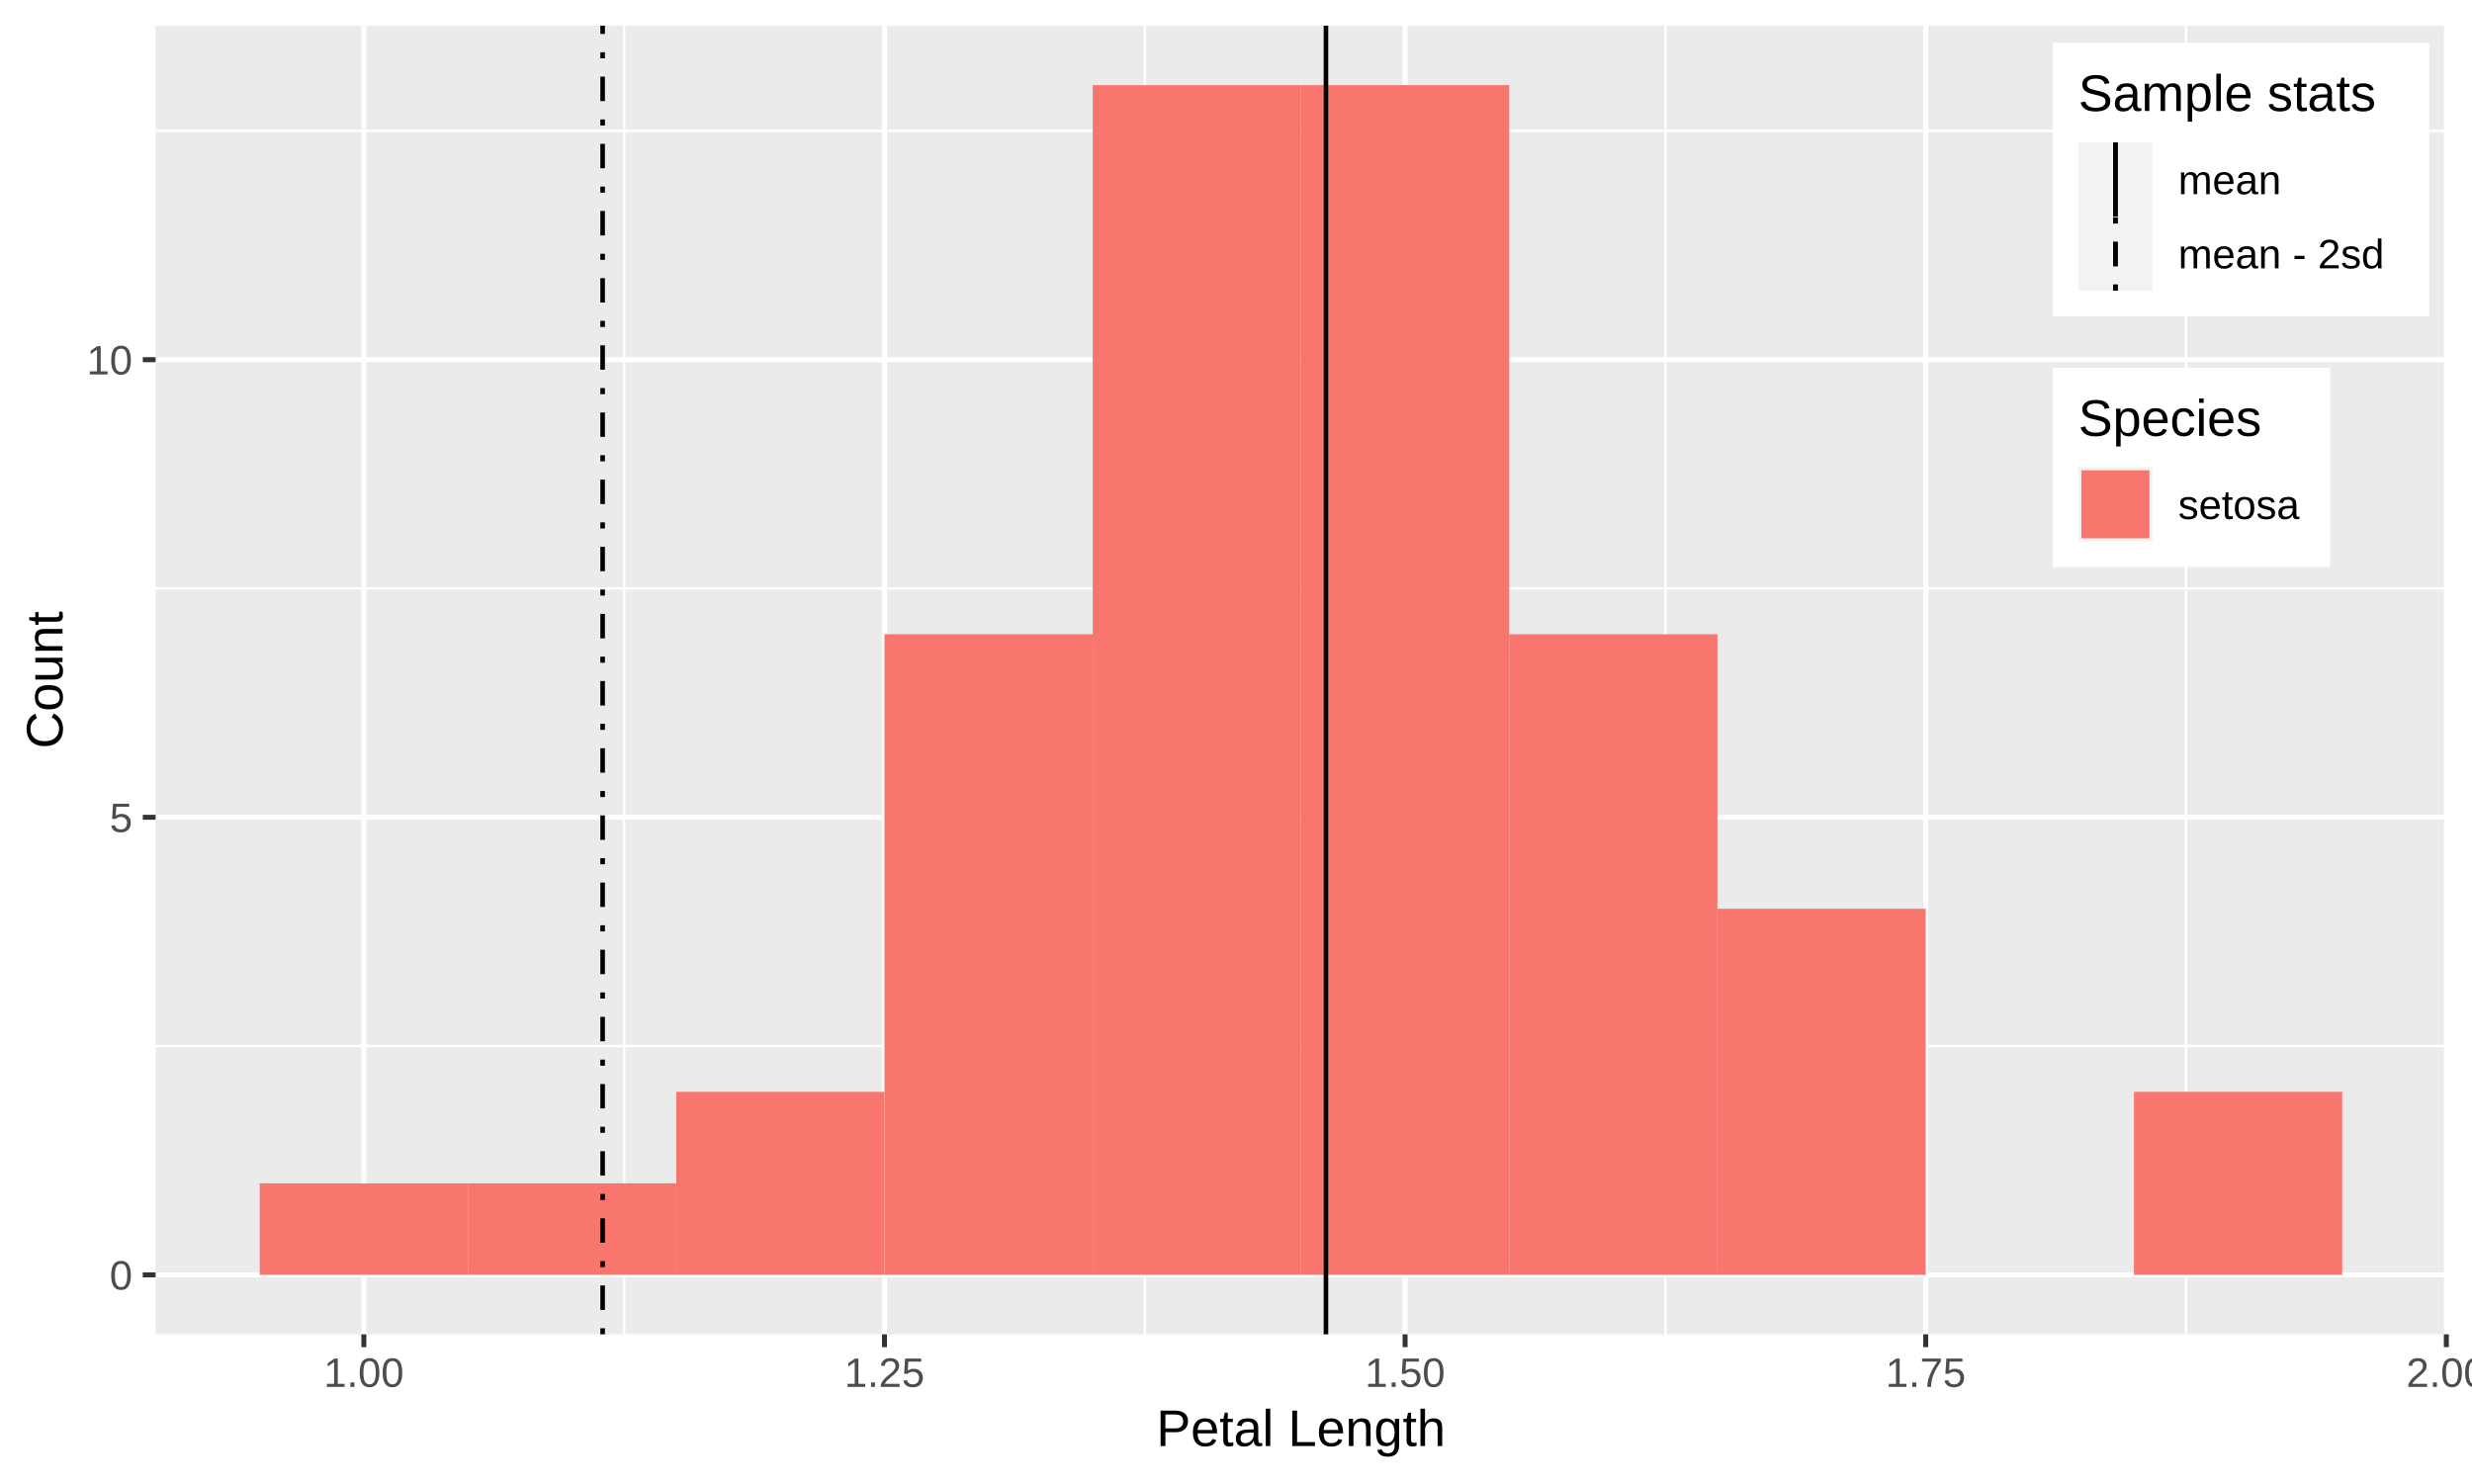
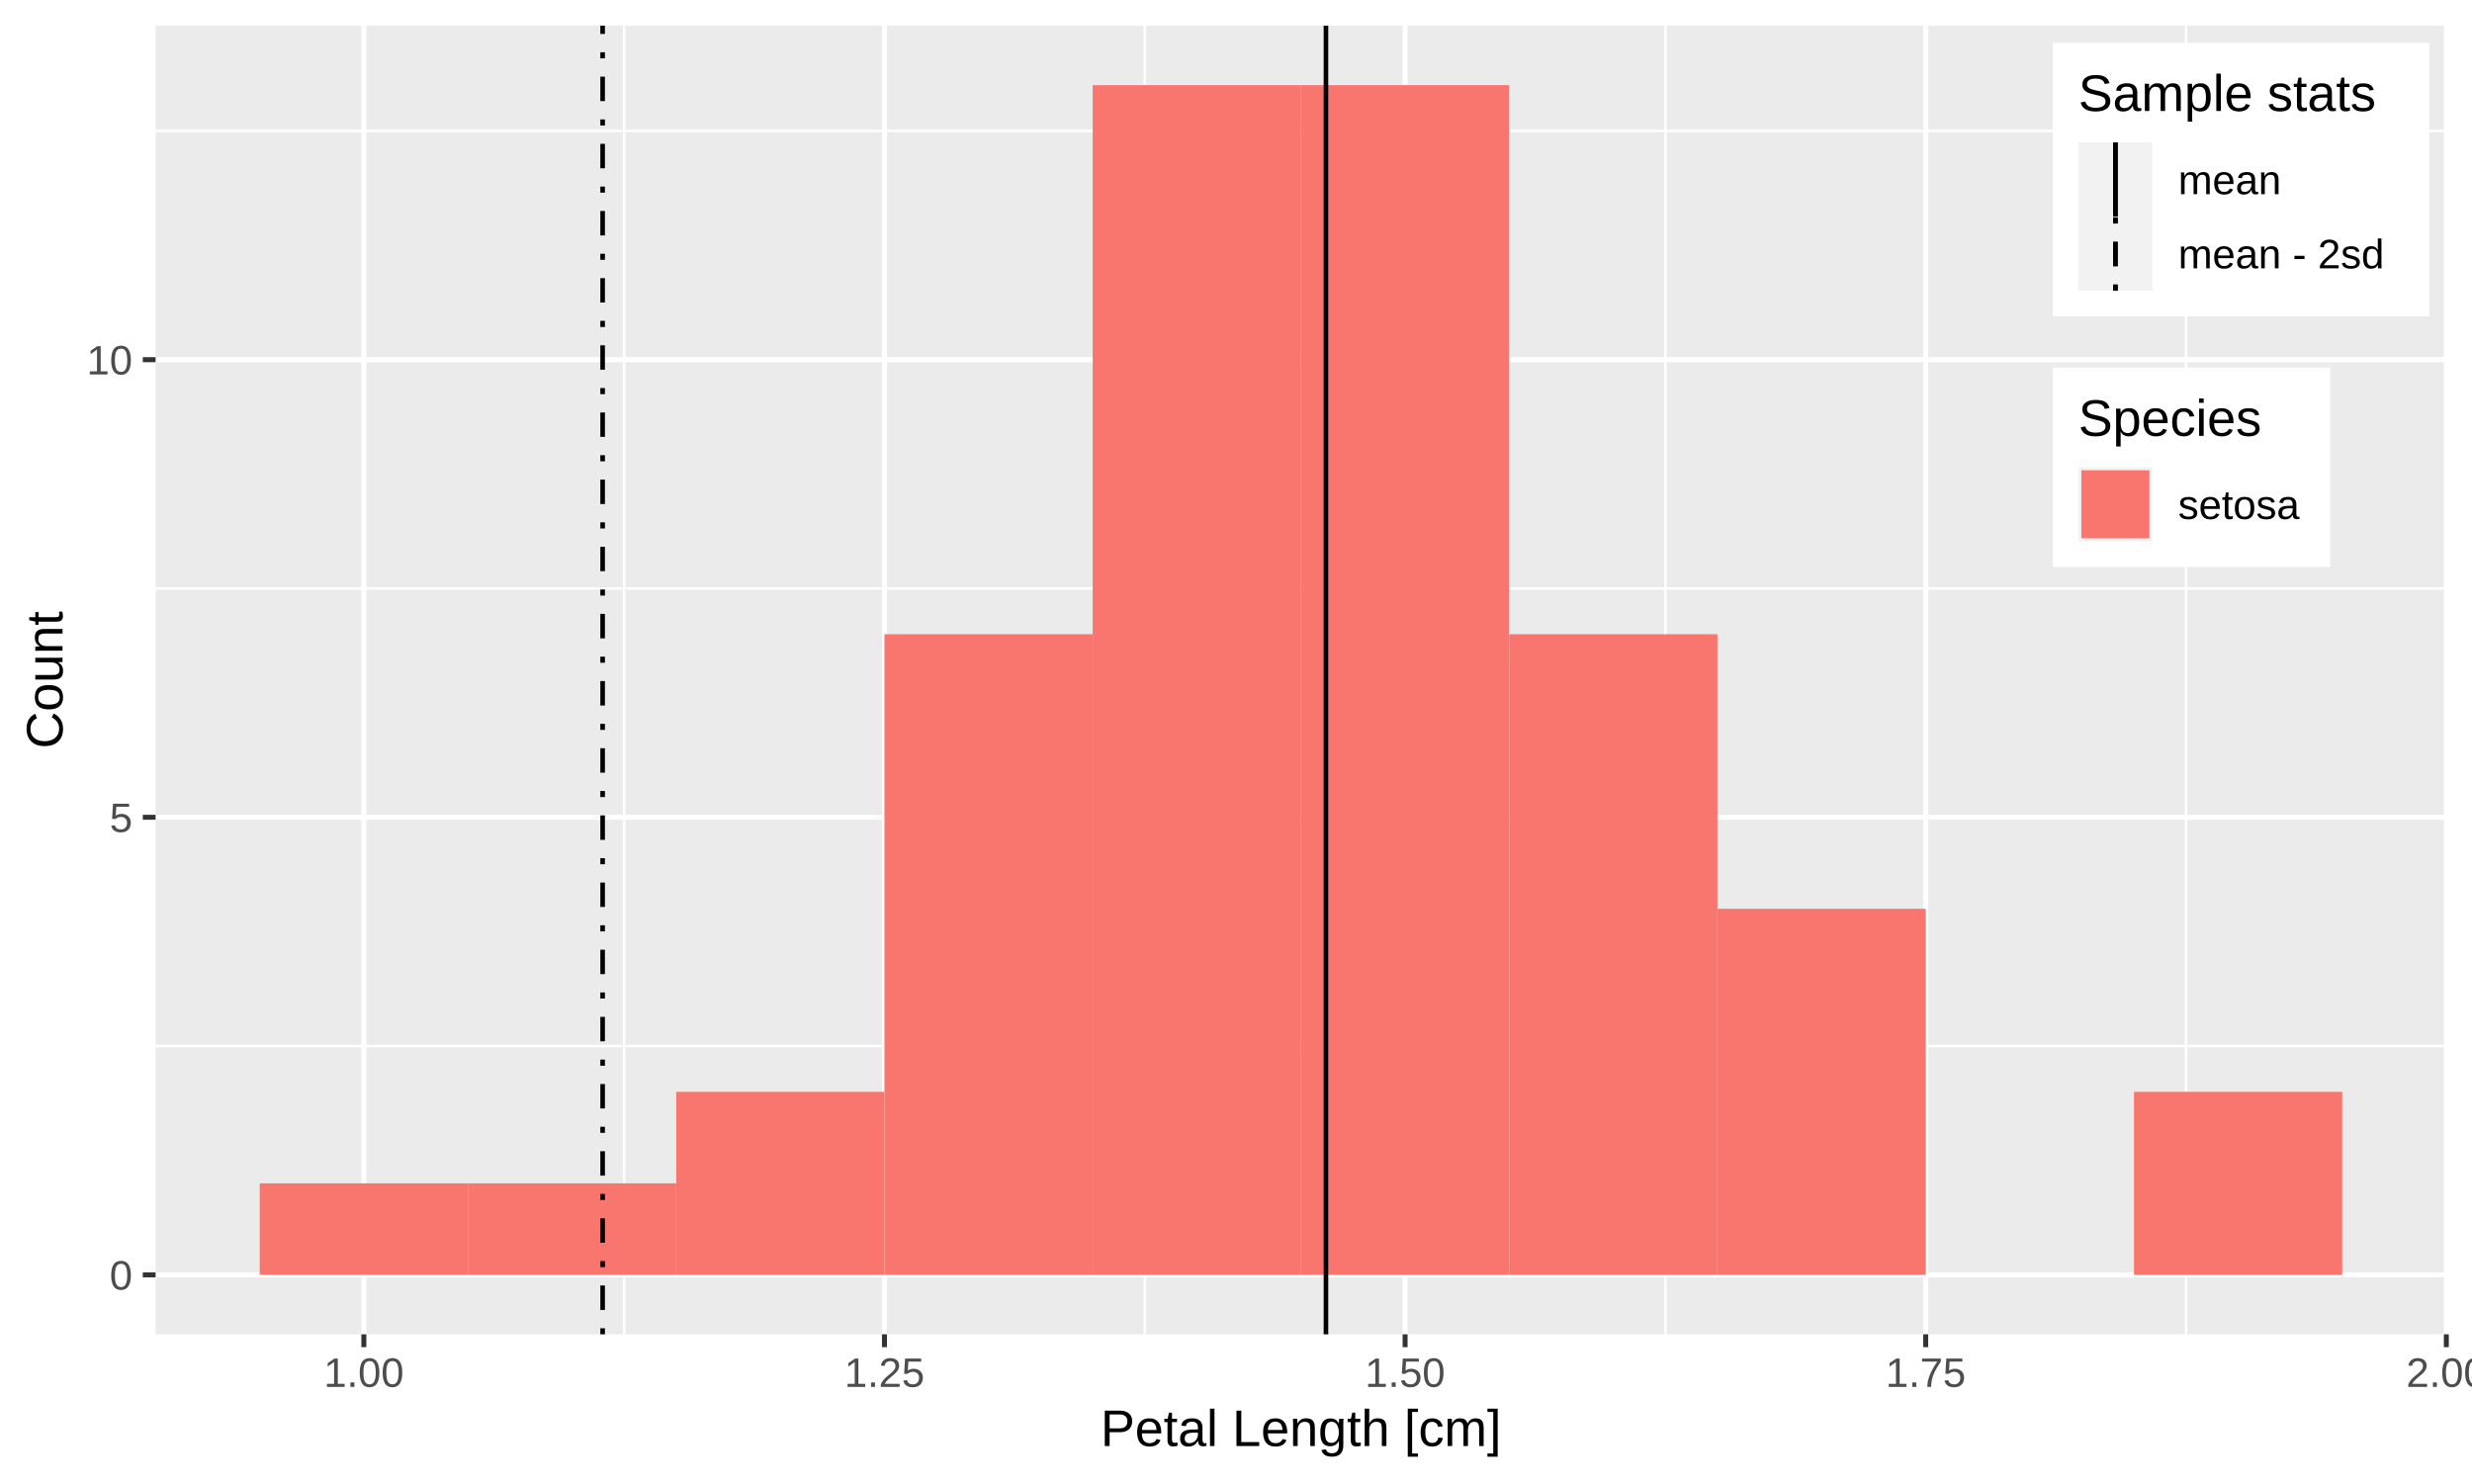
<svg xmlns="http://www.w3.org/2000/svg" viewBox="0 0 576.00 345.60">
  <defs>
    <style type="text/css">
    line, polyline, polygon, path, rect, circle {
      fill: none;
      stroke: #000000;
      stroke-linecap: round;
      stroke-linejoin: round;
      stroke-miterlimit: 10.00;
    }
  </style>
  </defs>
  <rect width="100%" height="100%" style="stroke: none; fill: #FFFFFF;" />
  <rect x="0.00" y="0.00" width="576.00" height="345.60" style="stroke-width: 1.16; stroke: #FFFFFF; fill: #FFFFFF;" />
  <defs>
    <clipPath id="cpMzYuMjV8NTcwLjAyfDMxMC45NXw1Ljk4">
      <rect x="36.25" y="5.98" width="533.77" height="304.97" />
    </clipPath>
  </defs>
  <rect x="36.25" y="5.98" width="533.77" height="304.97" style="stroke-width: 1.16; stroke: none; fill: #EBEBEB;" clip-path="url(#cpMzYuMjV8NTcwLjAyfDMxMC45NXw1Ljk4)" />
  <polyline points="36.25,243.77 570.02,243.77 " style="stroke-width: 0.58; stroke: #FFFFFF; stroke-linecap: butt;" clip-path="url(#cpMzYuMjV8NTcwLjAyfDMxMC45NXw1Ljk4)" />
  <polyline points="36.25,137.14 570.02,137.14 " style="stroke-width: 0.58; stroke: #FFFFFF; stroke-linecap: butt;" clip-path="url(#cpMzYuMjV8NTcwLjAyfDMxMC45NXw1Ljk4)" />
  <polyline points="36.25,30.50 570.02,30.50 " style="stroke-width: 0.58; stroke: #FFFFFF; stroke-linecap: butt;" clip-path="url(#cpMzYuMjV8NTcwLjAyfDMxMC45NXw1Ljk4)" />
  <polyline points="145.43,310.95 145.43,5.98 " style="stroke-width: 0.58; stroke: #FFFFFF; stroke-linecap: butt;" clip-path="url(#cpMzYuMjV8NTcwLjAyfDMxMC45NXw1Ljk4)" />
  <polyline points="266.75,310.95 266.75,5.98 " style="stroke-width: 0.58; stroke: #FFFFFF; stroke-linecap: butt;" clip-path="url(#cpMzYuMjV8NTcwLjAyfDMxMC45NXw1Ljk4)" />
  <polyline points="388.06,310.95 388.06,5.98 " style="stroke-width: 0.58; stroke: #FFFFFF; stroke-linecap: butt;" clip-path="url(#cpMzYuMjV8NTcwLjAyfDMxMC45NXw1Ljk4)" />
  <polyline points="509.37,310.95 509.37,5.98 " style="stroke-width: 0.58; stroke: #FFFFFF; stroke-linecap: butt;" clip-path="url(#cpMzYuMjV8NTcwLjAyfDMxMC45NXw1Ljk4)" />
  <polyline points="36.25,297.09 570.02,297.09 " style="stroke-width: 1.16; stroke: #FFFFFF; stroke-linecap: butt;" clip-path="url(#cpMzYuMjV8NTcwLjAyfDMxMC45NXw1Ljk4)" />
  <polyline points="36.25,190.46 570.02,190.46 " style="stroke-width: 1.16; stroke: #FFFFFF; stroke-linecap: butt;" clip-path="url(#cpMzYuMjV8NTcwLjAyfDMxMC45NXw1Ljk4)" />
  <polyline points="36.25,83.82 570.02,83.82 " style="stroke-width: 1.16; stroke: #FFFFFF; stroke-linecap: butt;" clip-path="url(#cpMzYuMjV8NTcwLjAyfDMxMC45NXw1Ljk4)" />
  <polyline points="84.78,310.95 84.78,5.98 " style="stroke-width: 1.16; stroke: #FFFFFF; stroke-linecap: butt;" clip-path="url(#cpMzYuMjV8NTcwLjAyfDMxMC45NXw1Ljk4)" />
  <polyline points="206.09,310.95 206.09,5.98 " style="stroke-width: 1.16; stroke: #FFFFFF; stroke-linecap: butt;" clip-path="url(#cpMzYuMjV8NTcwLjAyfDMxMC45NXw1Ljk4)" />
  <polyline points="327.40,310.95 327.40,5.98 " style="stroke-width: 1.16; stroke: #FFFFFF; stroke-linecap: butt;" clip-path="url(#cpMzYuMjV8NTcwLjAyfDMxMC45NXw1Ljk4)" />
  <polyline points="448.71,310.95 448.71,5.98 " style="stroke-width: 1.16; stroke: #FFFFFF; stroke-linecap: butt;" clip-path="url(#cpMzYuMjV8NTcwLjAyfDMxMC45NXw1Ljk4)" />
  <polyline points="570.02,310.95 570.02,5.98 " style="stroke-width: 1.16; stroke: #FFFFFF; stroke-linecap: butt;" clip-path="url(#cpMzYuMjV8NTcwLjAyfDMxMC45NXw1Ljk4)" />
  <rect x="60.52" y="275.76" width="48.52" height="21.33" style="stroke-width: 1.07; stroke: none; stroke-linecap: square; stroke-linejoin: miter; fill: #F8766D;" clip-path="url(#cpMzYuMjV8NTcwLjAyfDMxMC45NXw1Ljk4)" />
  <rect x="109.04" y="275.76" width="48.52" height="21.33" style="stroke-width: 1.07; stroke: none; stroke-linecap: square; stroke-linejoin: miter; fill: #F8766D;" clip-path="url(#cpMzYuMjV8NTcwLjAyfDMxMC45NXw1Ljk4)" />
  <rect x="157.57" y="254.44" width="48.52" height="42.65" style="stroke-width: 1.07; stroke: none; stroke-linecap: square; stroke-linejoin: miter; fill: #F8766D;" clip-path="url(#cpMzYuMjV8NTcwLjAyfDMxMC45NXw1Ljk4)" />
  <rect x="206.09" y="147.80" width="48.52" height="149.29" style="stroke-width: 1.07; stroke: none; stroke-linecap: square; stroke-linejoin: miter; fill: #F8766D;" clip-path="url(#cpMzYuMjV8NTcwLjAyfDMxMC45NXw1Ljk4)" />
  <rect x="254.61" y="19.84" width="48.52" height="277.25" style="stroke-width: 1.07; stroke: none; stroke-linecap: square; stroke-linejoin: miter; fill: #F8766D;" clip-path="url(#cpMzYuMjV8NTcwLjAyfDMxMC45NXw1Ljk4)" />
  <rect x="303.14" y="19.84" width="48.52" height="277.25" style="stroke-width: 1.07; stroke: none; stroke-linecap: square; stroke-linejoin: miter; fill: #F8766D;" clip-path="url(#cpMzYuMjV8NTcwLjAyfDMxMC45NXw1Ljk4)" />
  <rect x="351.66" y="147.80" width="48.52" height="149.29" style="stroke-width: 1.07; stroke: none; stroke-linecap: square; stroke-linejoin: miter; fill: #F8766D;" clip-path="url(#cpMzYuMjV8NTcwLjAyfDMxMC45NXw1Ljk4)" />
  <rect x="400.19" y="211.78" width="48.52" height="85.31" style="stroke-width: 1.07; stroke: none; stroke-linecap: square; stroke-linejoin: miter; fill: #F8766D;" clip-path="url(#cpMzYuMjV8NTcwLjAyfDMxMC45NXw1Ljk4)" />
  <rect x="448.71" y="297.09" width="48.52" height="0.00" style="stroke-width: 1.07; stroke: none; stroke-linecap: square; stroke-linejoin: miter; fill: #F8766D;" clip-path="url(#cpMzYuMjV8NTcwLjAyfDMxMC45NXw1Ljk4)" />
  <rect x="497.24" y="254.44" width="48.52" height="42.65" style="stroke-width: 1.07; stroke: none; stroke-linecap: square; stroke-linejoin: miter; fill: #F8766D;" clip-path="url(#cpMzYuMjV8NTcwLjAyfDMxMC45NXw1Ljk4)" />
  <line x1="308.96" y1="310.95" x2="308.96" y2="5.98" style="stroke-width: 1.07; stroke-linecap: butt;" clip-path="url(#cpMzYuMjV8NTcwLjAyfDMxMC45NXw1Ljk4)" />
  <line x1="140.42" y1="310.95" x2="140.42" y2="5.98" style="stroke-width: 1.07; stroke-dasharray: 1.42,4.27,5.69,4.27; stroke-linecap: butt;" clip-path="url(#cpMzYuMjV8NTcwLjAyfDMxMC45NXw1Ljk4)" />
  <defs>
    <clipPath id="cpMC4wMHw1NzYuMDB8MzQ1LjYwfDAuMDA=">
      <rect x="0.00" y="0.00" width="576.00" height="345.60" />
    </clipPath>
  </defs>
  <g clip-path="url(#cpMC4wMHw1NzYuMDB8MzQ1LjYwfDAuMDA=)">
    <text x="25.54" y="300.53" style="font-size: 9.60px; fill: #4D4D4D; font-family: Arial;" textLength="5.34px" lengthAdjust="spacingAndGlyphs">0</text>
  </g>
  <g clip-path="url(#cpMC4wMHw1NzYuMDB8MzQ1LjYwfDAuMDA=)">
    <text x="25.54" y="193.89" style="font-size: 9.60px; fill: #4D4D4D; font-family: Arial;" textLength="5.34px" lengthAdjust="spacingAndGlyphs">5</text>
  </g>
  <g clip-path="url(#cpMC4wMHw1NzYuMDB8MzQ1LjYwfDAuMDA=)">
    <text x="20.20" y="87.26" style="font-size: 9.60px; fill: #4D4D4D; font-family: Arial;" textLength="10.68px" lengthAdjust="spacingAndGlyphs">10</text>
  </g>
  <polyline points="33.27,297.09 36.25,297.09 " style="stroke-width: 1.16; stroke: #333333; stroke-linecap: butt;" clip-path="url(#cpMC4wMHw1NzYuMDB8MzQ1LjYwfDAuMDA=)" />
  <polyline points="33.27,190.46 36.25,190.46 " style="stroke-width: 1.16; stroke: #333333; stroke-linecap: butt;" clip-path="url(#cpMC4wMHw1NzYuMDB8MzQ1LjYwfDAuMDA=)" />
  <polyline points="33.27,83.82 36.25,83.82 " style="stroke-width: 1.16; stroke: #333333; stroke-linecap: butt;" clip-path="url(#cpMC4wMHw1NzYuMDB8MzQ1LjYwfDAuMDA=)" />
  <polyline points="84.78,313.94 84.78,310.95 " style="stroke-width: 1.16; stroke: #333333; stroke-linecap: butt;" clip-path="url(#cpMC4wMHw1NzYuMDB8MzQ1LjYwfDAuMDA=)" />
  <polyline points="206.09,313.94 206.09,310.95 " style="stroke-width: 1.16; stroke: #333333; stroke-linecap: butt;" clip-path="url(#cpMC4wMHw1NzYuMDB8MzQ1LjYwfDAuMDA=)" />
  <polyline points="327.40,313.94 327.40,310.95 " style="stroke-width: 1.16; stroke: #333333; stroke-linecap: butt;" clip-path="url(#cpMC4wMHw1NzYuMDB8MzQ1LjYwfDAuMDA=)" />
  <polyline points="448.71,313.94 448.71,310.95 " style="stroke-width: 1.16; stroke: #333333; stroke-linecap: butt;" clip-path="url(#cpMC4wMHw1NzYuMDB8MzQ1LjYwfDAuMDA=)" />
  <polyline points="570.02,313.94 570.02,310.95 " style="stroke-width: 1.16; stroke: #333333; stroke-linecap: butt;" clip-path="url(#cpMC4wMHw1NzYuMDB8MzQ1LjYwfDAuMDA=)" />
  <g clip-path="url(#cpMC4wMHw1NzYuMDB8MzQ1LjYwfDAuMDA=)">
    <text x="75.44" y="323.20" style="font-size: 9.60px; fill: #4D4D4D; font-family: Arial;" textLength="18.68px" lengthAdjust="spacingAndGlyphs">1.00</text>
  </g>
  <g clip-path="url(#cpMC4wMHw1NzYuMDB8MzQ1LjYwfDAuMDA=)">
    <text x="196.75" y="323.20" style="font-size: 9.60px; fill: #4D4D4D; font-family: Arial;" textLength="18.68px" lengthAdjust="spacingAndGlyphs">1.25</text>
  </g>
  <g clip-path="url(#cpMC4wMHw1NzYuMDB8MzQ1LjYwfDAuMDA=)">
    <text x="318.06" y="323.20" style="font-size: 9.60px; fill: #4D4D4D; font-family: Arial;" textLength="18.68px" lengthAdjust="spacingAndGlyphs">1.50</text>
  </g>
  <g clip-path="url(#cpMC4wMHw1NzYuMDB8MzQ1LjYwfDAuMDA=)">
    <text x="439.37" y="323.20" style="font-size: 9.60px; fill: #4D4D4D; font-family: Arial;" textLength="18.68px" lengthAdjust="spacingAndGlyphs">1.75</text>
  </g>
  <g clip-path="url(#cpMC4wMHw1NzYuMDB8MzQ1LjYwfDAuMDA=)">
    <text x="560.68" y="323.20" style="font-size: 9.60px; fill: #4D4D4D; font-family: Arial;" textLength="18.68px" lengthAdjust="spacingAndGlyphs">2.00</text>
  </g>
  <g clip-path="url(#cpMC4wMHw1NzYuMDB8MzQ1LjYwfDAuMDA=)">
-     <text x="269.44" y="336.98" style="font-size: 12.00px; font-family: Arial;" textLength="67.39px" lengthAdjust="spacingAndGlyphs">Petal Length</text>
+     <text x="256.44" y="336.98" style="font-size: 12.00px; font-family: Arial;" textLength="93.39px" lengthAdjust="spacingAndGlyphs">Petal Length [cm]</text>
  </g>
  <g clip-path="url(#cpMC4wMHw1NzYuMDB8MzQ1LjYwfDAuMDA=)">
    <text transform="translate(14.57,174.48) rotate(-90)" style="font-size: 12.00px; font-family: Arial;" textLength="32.02px" lengthAdjust="spacingAndGlyphs">Count</text>
  </g>
  <rect x="478.29" y="9.96" width="87.74" height="63.75" style="stroke-width: 1.16; stroke: none; fill: #FFFFFF;" clip-path="url(#cpMC4wMHw1NzYuMDB8MzQ1LjYwfDAuMDA=)" />
  <g clip-path="url(#cpMC4wMHw1NzYuMDB8MzQ1LjYwfDAuMDA=)">
    <text x="484.27" y="25.86" style="font-size: 12.00px; font-family: Arial;" textLength="69.36px" lengthAdjust="spacingAndGlyphs">Sample stats</text>
  </g>
  <rect x="484.27" y="33.17" width="17.28" height="17.28" style="stroke-width: 1.16; stroke: none; fill: #F2F2F2;" clip-path="url(#cpMC4wMHw1NzYuMDB8MzQ1LjYwfDAuMDA=)" />
  <line x1="492.91" y1="50.45" x2="492.91" y2="33.17" style="stroke-width: 1.07; stroke-linecap: butt;" clip-path="url(#cpMC4wMHw1NzYuMDB8MzQ1LjYwfDAuMDA=)" />
  <line x1="492.91" y1="50.45" x2="492.91" y2="33.17" style="stroke-width: 1.07; stroke-linecap: butt;" clip-path="url(#cpMC4wMHw1NzYuMDB8MzQ1LjYwfDAuMDA=)" />
  <rect x="484.27" y="50.45" width="17.28" height="17.28" style="stroke-width: 1.16; stroke: none; fill: #F2F2F2;" clip-path="url(#cpMC4wMHw1NzYuMDB8MzQ1LjYwfDAuMDA=)" />
  <line x1="492.91" y1="67.73" x2="492.91" y2="50.45" style="stroke-width: 1.07; stroke-dasharray: 1.42,4.27,5.69,4.27; stroke-linecap: butt;" clip-path="url(#cpMC4wMHw1NzYuMDB8MzQ1LjYwfDAuMDA=)" />
  <line x1="492.91" y1="67.73" x2="492.91" y2="50.45" style="stroke-width: 1.07; stroke-dasharray: 1.42,4.27,5.69,4.27; stroke-linecap: butt;" clip-path="url(#cpMC4wMHw1NzYuMDB8MzQ1LjYwfDAuMDA=)" />
  <g clip-path="url(#cpMC4wMHw1NzYuMDB8MzQ1LjYwfDAuMDA=)">
    <text x="507.53" y="45.25" style="font-size: 9.60px; font-family: Arial;" textLength="24.01px" lengthAdjust="spacingAndGlyphs">mean</text>
  </g>
  <g clip-path="url(#cpMC4wMHw1NzYuMDB8MzQ1LjYwfDAuMDA=)">
    <text x="507.53" y="62.53" style="font-size: 9.60px; font-family: Arial;" textLength="48.02px" lengthAdjust="spacingAndGlyphs">mean - 2sd</text>
  </g>
  <rect x="478.29" y="85.67" width="64.67" height="46.47" style="stroke-width: 1.16; stroke: none; fill: #FFFFFF;" clip-path="url(#cpMC4wMHw1NzYuMDB8MzQ1LjYwfDAuMDA=)" />
  <g clip-path="url(#cpMC4wMHw1NzYuMDB8MzQ1LjYwfDAuMDA=)">
    <text x="484.27" y="101.57" style="font-size: 12.00px; font-family: Arial;" textLength="42.69px" lengthAdjust="spacingAndGlyphs">Species</text>
  </g>
  <rect x="484.27" y="108.88" width="17.28" height="17.28" style="stroke-width: 1.16; stroke: none; fill: #F2F2F2;" clip-path="url(#cpMC4wMHw1NzYuMDB8MzQ1LjYwfDAuMDA=)" />
  <rect x="484.98" y="109.59" width="15.86" height="15.86" style="stroke-width: 1.07; stroke: none; stroke-linecap: square; stroke-linejoin: miter; fill: #F8766D;" clip-path="url(#cpMC4wMHw1NzYuMDB8MzQ1LjYwfDAuMDA=)" />
  <g clip-path="url(#cpMC4wMHw1NzYuMDB8MzQ1LjYwfDAuMDA=)">
    <text x="507.53" y="120.95" style="font-size: 9.60px; font-family: Arial;" textLength="28.28px" lengthAdjust="spacingAndGlyphs">setosa</text>
  </g>
</svg>
